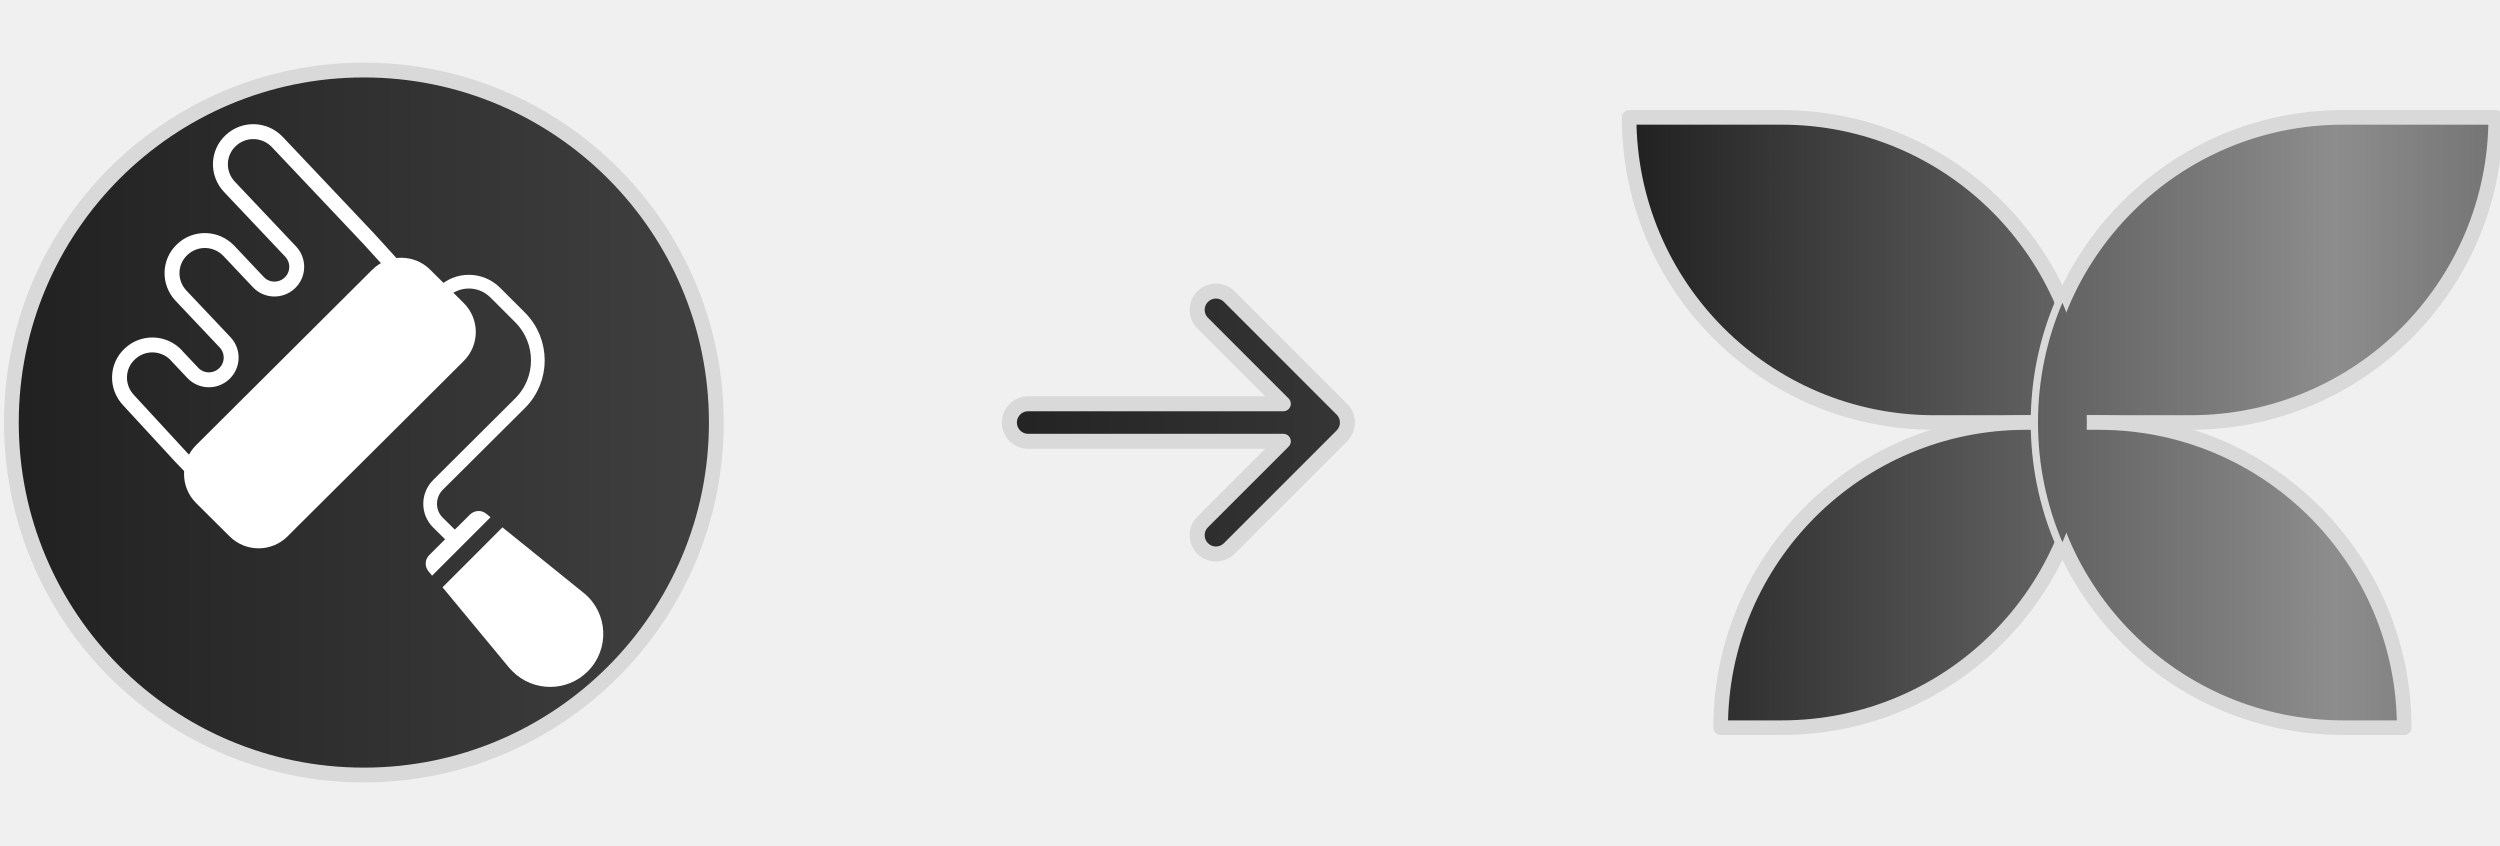
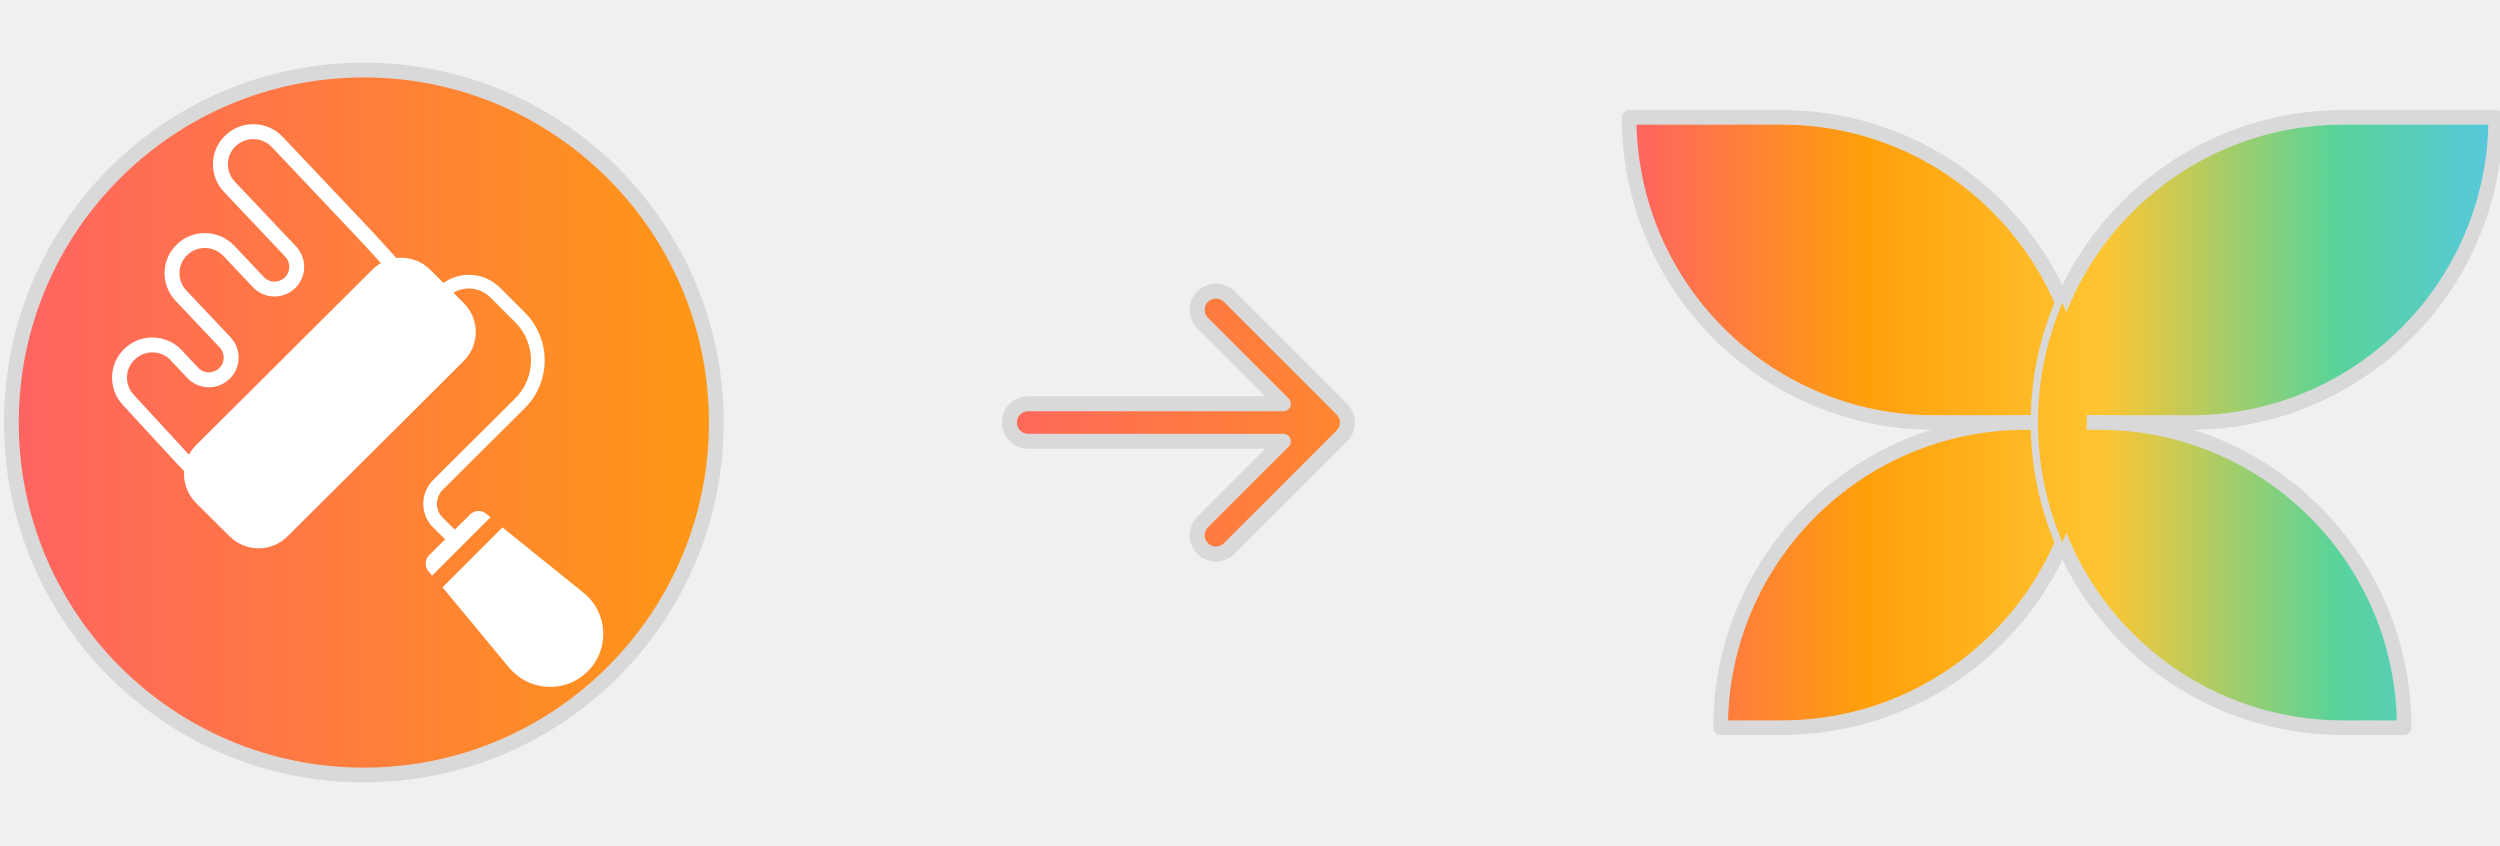
<svg xmlns="http://www.w3.org/2000/svg" width="213" height="72" viewBox="0 0 213 72" fill="none" role="img" aria-label="Renovate to Changesets">
  <defs>
    <linearGradient id="logo-flow" gradientUnits="userSpaceOnUse" x1="0" y1="36" x2="426" y2="36">
-       <stop offset="0" stop-color="#202020" />
-       <stop offset="0.25" stop-color="#8d8d8d" />
-       <stop offset="0.5" stop-color="#202020" />
-       <stop offset="0.75" stop-color="#8d8d8d" />
-       <stop offset="1" stop-color="#202020" />
-       <animate attributeName="x1" values="0;-213" dur="3s" repeatCount="indefinite" />
-       <animate attributeName="x2" values="426;213" dur="3s" repeatCount="indefinite" />
+       <stop offset="0" stop-color="#FF6363" />
+       <stop offset="0.083" stop-color="#FF9F0A" />
+       <stop offset="0.167" stop-color="#FFC531" />
+       <stop offset="0.25" stop-color="#59D499" />
+       <stop offset="0.333" stop-color="#56C2FF" />
+       <stop offset="0.417" stop-color="#BF5AF2" />
+       <stop offset="0.5" stop-color="#FF6363" />
+       <stop offset="0.583" stop-color="#FF9F0A" />
+       <stop offset="0.667" stop-color="#FFC531" />
+       <stop offset="0.75" stop-color="#59D499" />
+       <stop offset="0.833" stop-color="#56C2FF" />
+       <stop offset="0.917" stop-color="#BF5AF2" />
+       <stop offset="1" stop-color="#FF6363" />
+       <animate attributeName="x1" values="0;213" dur="3s" repeatCount="indefinite" />
+       <animate attributeName="x2" values="426;639" dur="3s" repeatCount="indefinite" />
    </linearGradient>
  </defs>
  <g transform="translate(0 5) scale(1.9375)">
    <circle cx="16" cy="16" r="15.5" fill="url(#logo-flow)" stroke="#d9d9d9" stroke-width="0.65" />
    <g fill="none" transform="translate(1.71 1.435) scale(0.8864)">
      <path d="M6.818 13.093C6.199 12.444 5.172 12.405 4.514 13.025C3.855 13.635 3.826 14.661 4.446 15.32L7.07 18.166L7.612 18.728L17.749 8.833L16.374 7.322L14.883 5.744L11.824 2.51C11.204 1.862 10.178 1.823 9.519 2.443C8.861 3.053 8.832 4.079 9.452 4.737L12.492 7.952C12.908 8.397 12.889 9.094 12.443 9.51C11.998 9.927 11.301 9.907 10.885 9.462L9.423 7.913C8.803 7.264 7.777 7.226 7.118 7.845C6.46 8.455 6.431 9.481 7.051 10.14L9.239 12.454C9.655 12.899 9.636 13.596 9.19 14.013C8.745 14.429 8.048 14.41 7.631 13.964L6.818 13.102" stroke="#ffffff" stroke-width="0.74" stroke-linecap="round" stroke-linejoin="round" />
      <path d="M20.024 9.985C20.383 9.627 20.857 9.443 21.332 9.443C21.806 9.443 22.28 9.627 22.639 9.985L23.868 11.214C25.049 12.396 25.049 14.303 23.868 15.475L19.802 19.522C19.279 20.044 19.279 20.887 19.802 21.4L20.46 22.049" stroke="#ffffff" stroke-width="0.68" stroke-linecap="round" stroke-linejoin="round" />
      <path d="M12.25 13.645L8.058 17.818C7.409 18.466 7.409 19.512 8.058 20.161L8.222 20.325L9.723 21.816C10.372 22.465 11.427 22.465 12.076 21.816L12.686 21.206L14.535 19.367L15.813 18.098L17.875 16.046L20.819 13.112C21.467 12.463 21.467 11.418 20.819 10.769L19.153 9.113C18.505 8.465 17.449 8.465 16.8 9.113L12.25 13.645Z" fill="#ffffff" stroke="#ffffff" stroke-width="0.74" stroke-linecap="round" stroke-linejoin="round" />
      <path d="M19.511 24.024L22.406 21.129L22.193 20.955C21.951 20.761 21.612 20.78 21.39 20.993L19.366 23.007C19.143 23.23 19.134 23.578 19.327 23.811L19.502 24.024H19.511Z" fill="#ffffff" />
      <path d="M27.053 24.905L22.997 21.632L20.024 24.605L23.335 28.603C23.384 28.661 23.442 28.719 23.5 28.777C24.517 29.794 26.192 29.814 27.228 28.777C28.322 27.683 28.244 25.892 27.053 24.905Z" fill="#ffffff" />
    </g>
  </g>
  <path fill-rule="evenodd" clip-rule="evenodd" transform="translate(81.2 16.8) scale(1.6)" d="M13.293 5.293C13.683 4.902 14.317 4.902 14.707 5.293L20.707 11.293C20.895 11.48 21 11.735 21 12C21 12.265 20.895 12.52 20.707 12.707L14.707 18.707C14.317 19.098 13.683 19.098 13.293 18.707C12.902 18.317 12.902 17.683 13.293 17.293L17.586 13H4C3.448 13 3 12.552 3 12C3 11.448 3.448 11 4 11H17.586L13.293 6.707C12.902 6.317 12.902 5.683 13.293 5.293Z" fill="url(#logo-flow)" stroke="#d9d9d9" stroke-width="0.8" stroke-linejoin="round" />
  <g transform="translate(138.8 10) scale(0.5652174)">
    <path d="M68.997 45.998C68.997 20.594 48.403 0 22.999 0H0C0 25.404 20.594 45.998 45.998 45.998H68.997Z" fill="url(#logo-flow)" stroke="#d9d9d9" stroke-width="2.2" stroke-linejoin="round" />
    <path d="M68.997 45.998C68.997 71.402 48.403 91.996 22.999 91.996H13.799C13.799 66.592 34.393 45.998 59.797 45.998L68.997 45.998Z" fill="url(#logo-flow)" stroke="#d9d9d9" stroke-width="2.2" stroke-linejoin="round" />
    <path d="M61.637 45.998C61.637 20.594 82.231 0 107.635 0H130.634C130.634 25.404 110.04 45.998 84.636 45.998H61.637Z" fill="url(#logo-flow)" stroke="#d9d9d9" stroke-width="2.2" stroke-linejoin="round" />
    <path d="M61.637 45.998C61.637 71.402 82.231 91.996 107.635 91.996H116.835C116.835 66.592 96.241 45.998 70.837 45.998L61.637 45.998Z" fill="url(#logo-flow)" stroke="#d9d9d9" stroke-width="2.2" stroke-linejoin="round" />
    <path d="M65.317 27.94C67.686 33.484 68.997 39.588 68.997 45.998C68.997 52.408 67.686 58.511 65.317 64.055C62.948 58.511 61.637 52.408 61.637 45.998C61.637 39.588 62.948 33.484 65.317 27.94Z" fill="url(#logo-flow)" />
  </g>
</svg>
